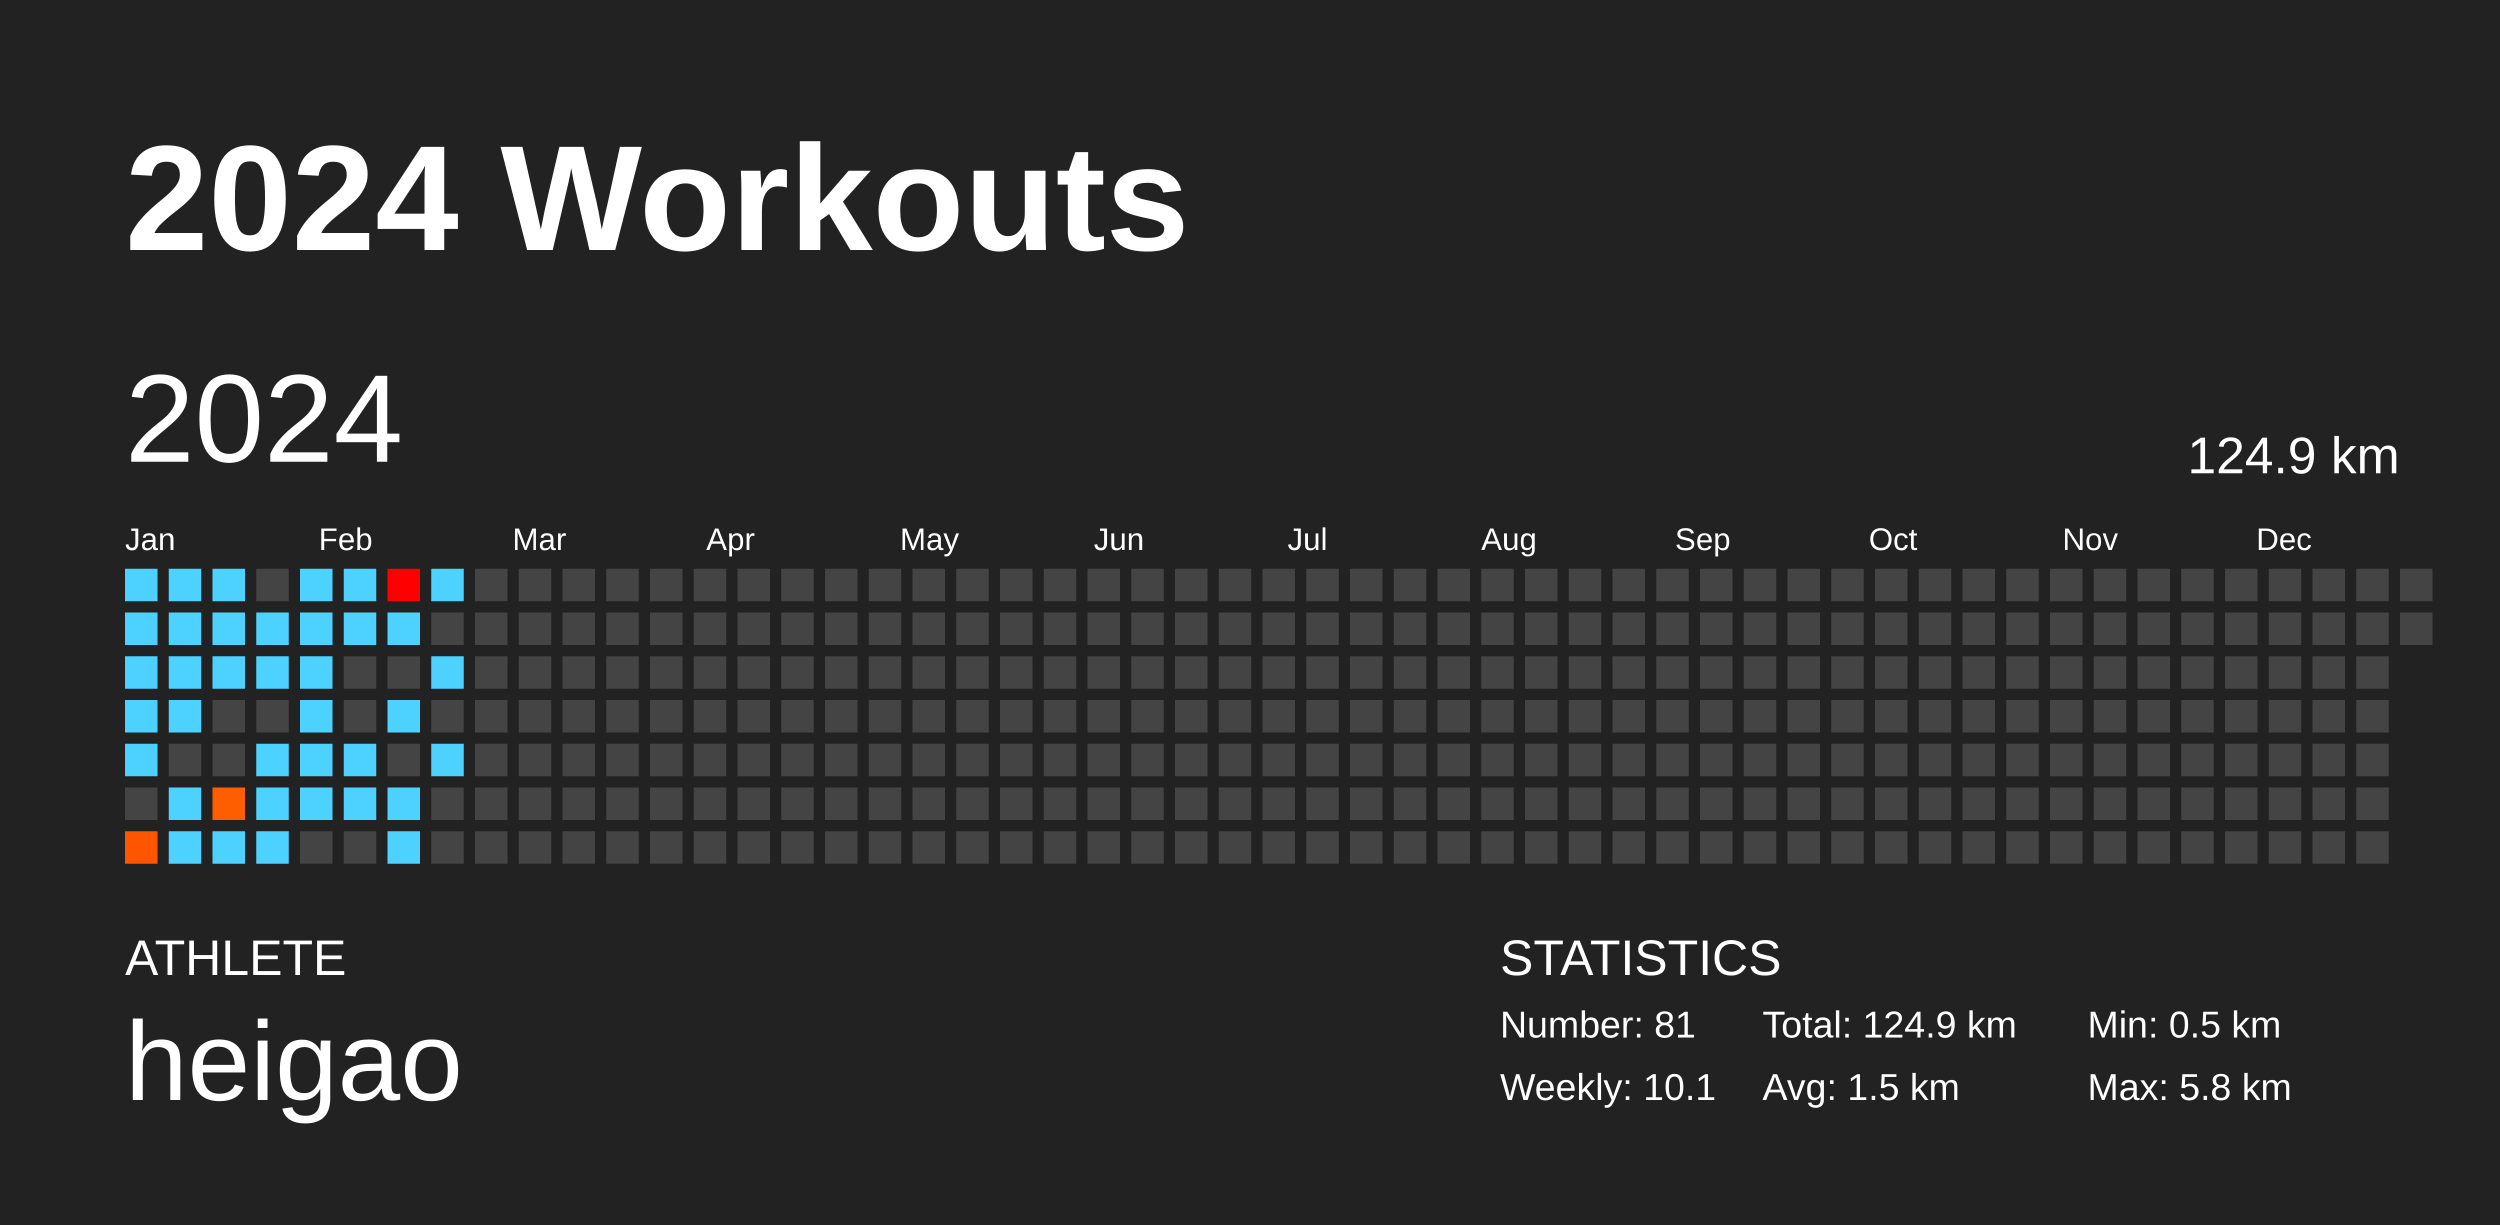
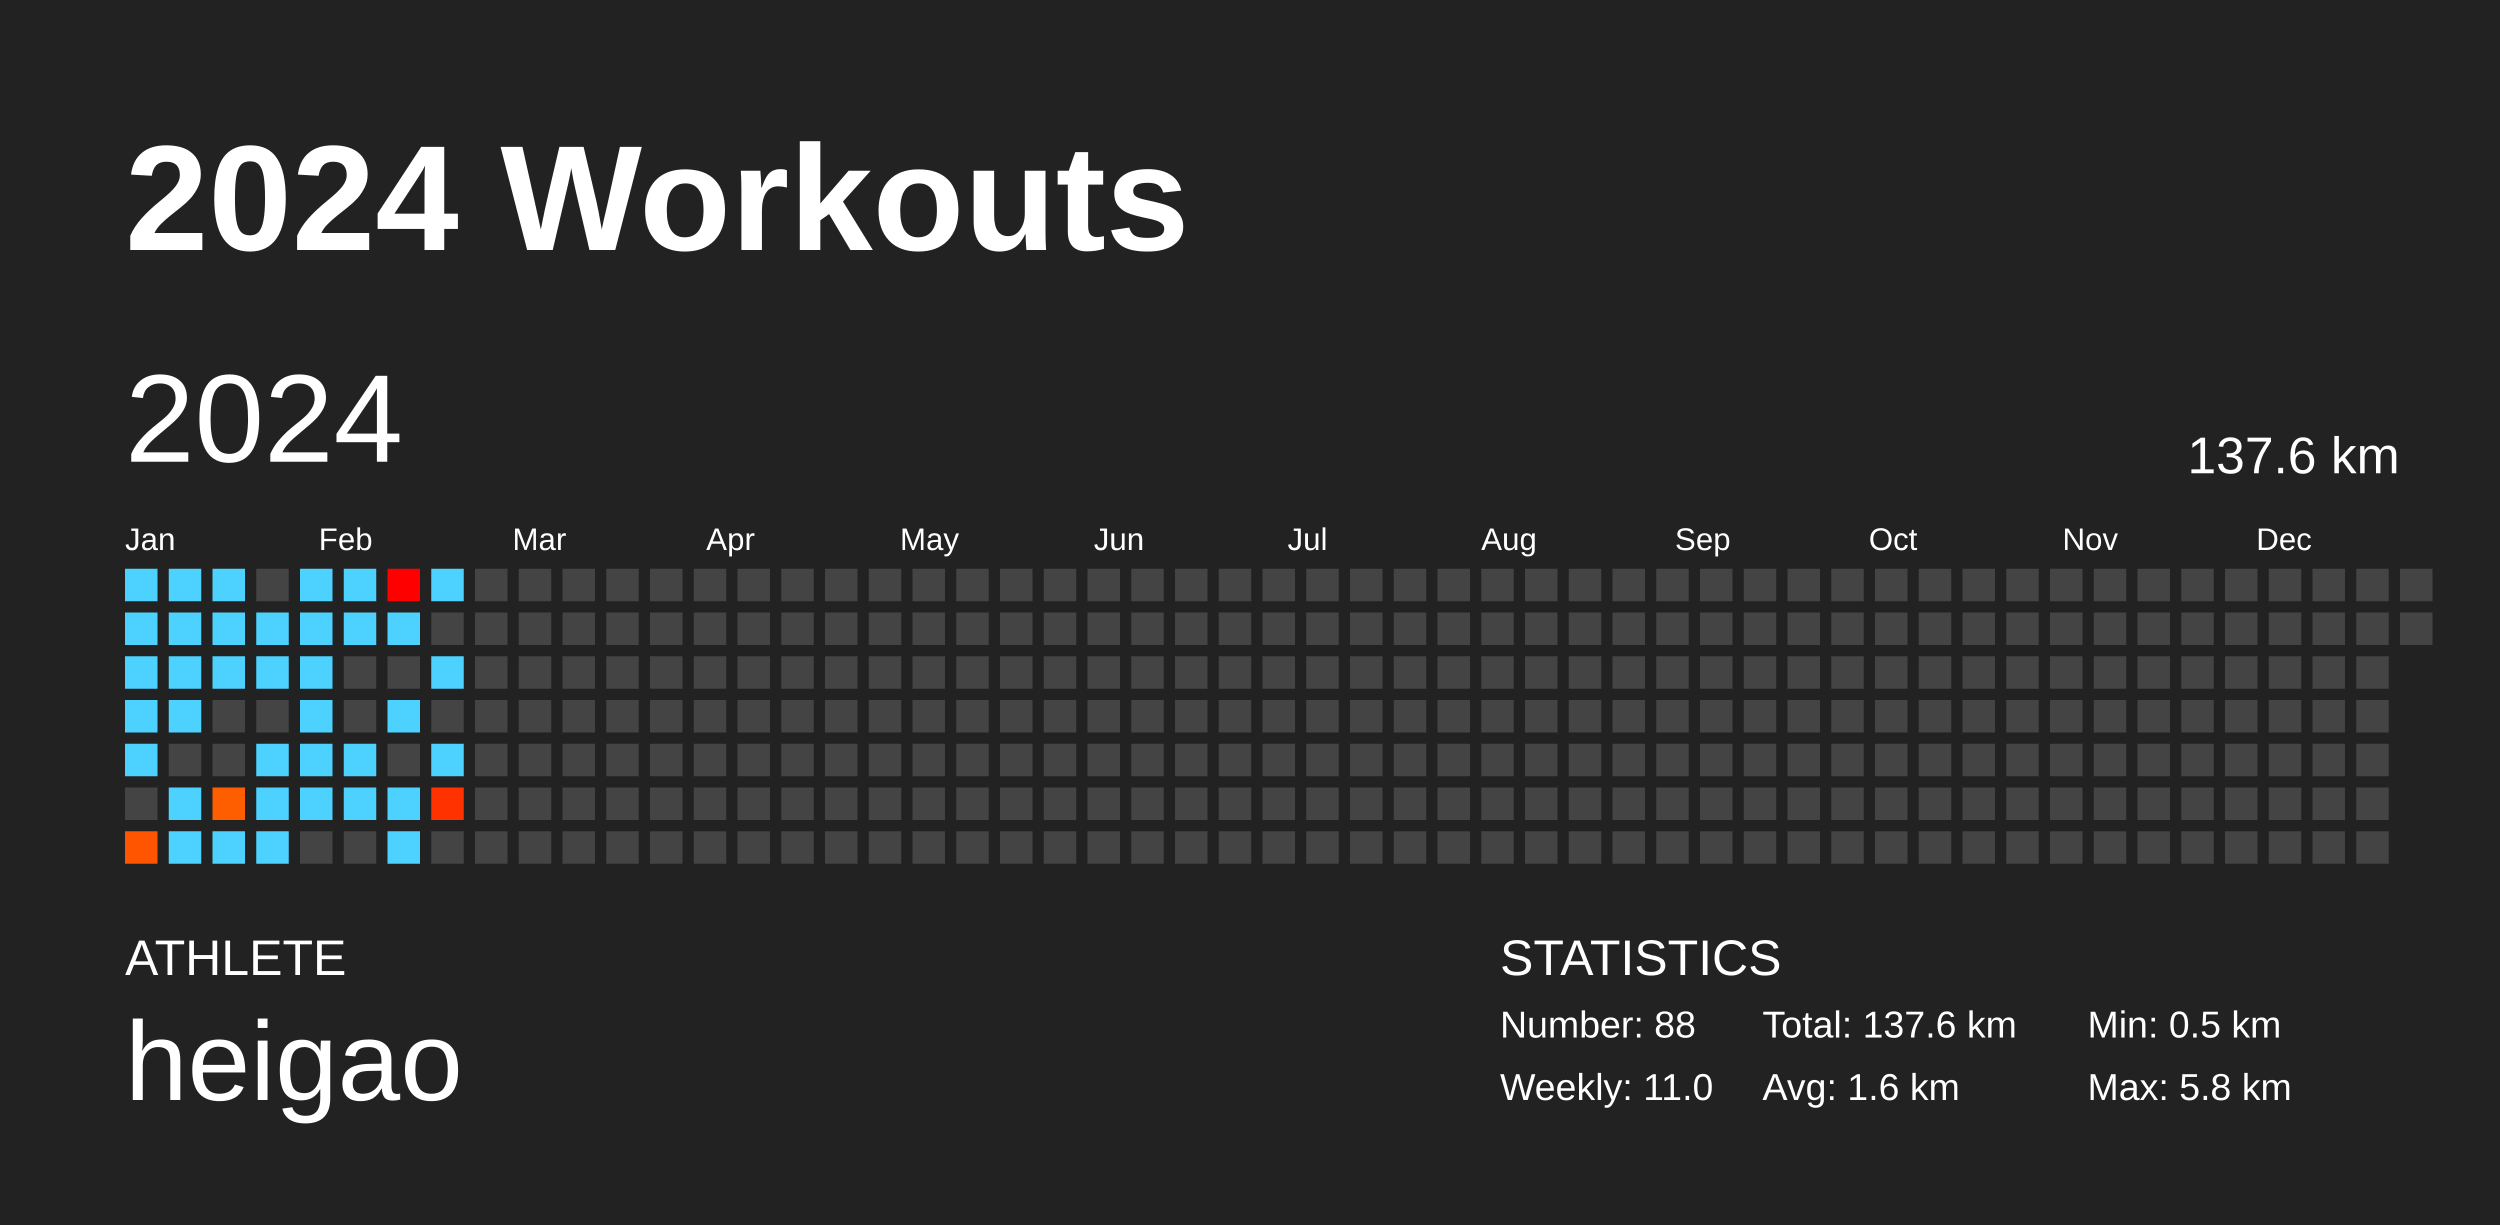
<svg xmlns="http://www.w3.org/2000/svg" baseProfile="full" height="98mm" version="1.1" viewBox="0,0,200,98" width="200mm">
  <defs />
  <rect fill="#222222" height="98" width="200" x="0" y="0" />
  <text fill="#FFFFFF" style="font-size:12px; font-family:Arial; font-weight:bold;" x="10" y="20">2024 Workouts</text>
  <text fill="#FFFFFF" style="font-size:4px; font-family:Arial" x="10" y="78">ATHLETE</text>
  <text fill="#FFFFFF" style="font-size:9px; font-family:Arial" x="10" y="88">heigao</text>
  <text fill="#FFFFFF" style="font-size:4px; font-family:Arial" x="120" y="78">STATISTICS</text>
-   <text fill="#FFFFFF" style="font-size:3px; font-family:Arial" x="120" y="83">Number: 81</text>
-   <text fill="#FFFFFF" style="font-size:3px; font-family:Arial" x="120" y="88">Weekly: 10.1</text>
-   <text fill="#FFFFFF" style="font-size:3px; font-family:Arial" x="141" y="83">Total: 124.9 km</text>
-   <text fill="#FFFFFF" style="font-size:3px; font-family:Arial" x="141" y="88">Avg: 1.5 km</text>
+   <text fill="#FFFFFF" style="font-size:3px; font-family:Arial" x="120" y="83">Number: 88</text>
+   <text fill="#FFFFFF" style="font-size:3px; font-family:Arial" x="120" y="88">Weekly: 11.0</text>
+   <text fill="#FFFFFF" style="font-size:3px; font-family:Arial" x="141" y="83">Total: 137.6 km</text>
+   <text fill="#FFFFFF" style="font-size:3px; font-family:Arial" x="141" y="88">Avg: 1.6 km</text>
  <text fill="#FFFFFF" style="font-size:3px; font-family:Arial" x="167" y="83">Min: 0.5 km</text>
  <text fill="#FFFFFF" style="font-size:3px; font-family:Arial" x="167" y="88">Max: 5.8 km</text>
  <text dominant-baseline="hanging" fill="#FFFFFF" style="font-size:10.0px; font-family:Arial;" x="10" y="30">2024</text>
-   <text dominant-baseline="hanging" fill="#FFFFFF" style="font-size:4.125px; font-family:Arial;" x="175" y="35">124.9 km</text>
+   <text dominant-baseline="hanging" fill="#FFFFFF" style="font-size:4.125px; font-family:Arial;" x="175" y="35">137.6 km</text>
  <text fill="#FFFFFF" style="font-size:2.5px; font-family:Arial" x="10.0" y="44">Jan</text>
  <text fill="#FFFFFF" style="font-size:2.5px; font-family:Arial" x="25.5" y="44">Feb</text>
  <text fill="#FFFFFF" style="font-size:2.5px; font-family:Arial" x="41.0" y="44">Mar</text>
  <text fill="#FFFFFF" style="font-size:2.5px; font-family:Arial" x="56.5" y="44">Apr</text>
  <text fill="#FFFFFF" style="font-size:2.5px; font-family:Arial" x="72.0" y="44">May</text>
  <text fill="#FFFFFF" style="font-size:2.5px; font-family:Arial" x="87.5" y="44">Jun</text>
  <text fill="#FFFFFF" style="font-size:2.5px; font-family:Arial" x="103.0" y="44">Jul</text>
  <text fill="#FFFFFF" style="font-size:2.5px; font-family:Arial" x="118.5" y="44">Aug</text>
  <text fill="#FFFFFF" style="font-size:2.5px; font-family:Arial" x="134.0" y="44">Sep</text>
  <text fill="#FFFFFF" style="font-size:2.5px; font-family:Arial" x="149.5" y="44">Oct</text>
  <text fill="#FFFFFF" style="font-size:2.5px; font-family:Arial" x="165.0" y="44">Nov</text>
  <text fill="#FFFFFF" style="font-size:2.5px; font-family:Arial" x="180.5" y="44">Dec</text>
  <rect fill="#4dd2ff" height="2.6" width="2.6" x="10.0" y="45.5" />
  <rect fill="#4dd2ff" height="2.6" width="2.6" x="10.0" y="49.0" />
  <rect fill="#4dd2ff" height="2.6" width="2.6" x="10.0" y="52.5" />
  <rect fill="#4dd2ff" height="2.6" width="2.6" x="10.0" y="56.0" />
  <rect fill="#4dd2ff" height="2.6" width="2.6" x="10.0" y="59.5" />
  <rect fill="#444444" height="2.6" width="2.6" x="10.0" y="63.0" />
  <rect fill="#ff5400" height="2.6" width="2.6" x="10.0" y="66.5" />
  <rect fill="#4dd2ff" height="2.6" width="2.6" x="13.5" y="45.5" />
  <rect fill="#4dd2ff" height="2.6" width="2.6" x="13.5" y="49.0" />
  <rect fill="#4dd2ff" height="2.6" width="2.6" x="13.5" y="52.5" />
  <rect fill="#4dd2ff" height="2.6" width="2.6" x="13.5" y="56.0" />
  <rect fill="#444444" height="2.6" width="2.6" x="13.5" y="59.5" />
  <rect fill="#4dd2ff" height="2.6" width="2.6" x="13.5" y="63.0" />
  <rect fill="#4dd2ff" height="2.6" width="2.6" x="13.5" y="66.5" />
  <rect fill="#4dd2ff" height="2.6" width="2.6" x="17.0" y="45.5" />
  <rect fill="#4dd2ff" height="2.6" width="2.6" x="17.0" y="49.0" />
  <rect fill="#4dd2ff" height="2.6" width="2.6" x="17.0" y="52.5" />
  <rect fill="#444444" height="2.6" width="2.6" x="17.0" y="56.0" />
  <rect fill="#444444" height="2.6" width="2.6" x="17.0" y="59.5" />
  <rect fill="#ff5e00" height="2.6" width="2.6" x="17.0" y="63.0" />
  <rect fill="#4dd2ff" height="2.6" width="2.6" x="17.0" y="66.5" />
  <rect fill="#444444" height="2.6" width="2.6" x="20.5" y="45.5" />
  <rect fill="#4dd2ff" height="2.6" width="2.6" x="20.5" y="49.0" />
  <rect fill="#4dd2ff" height="2.6" width="2.6" x="20.5" y="52.5" />
  <rect fill="#444444" height="2.6" width="2.6" x="20.5" y="56.0" />
  <rect fill="#4dd2ff" height="2.6" width="2.6" x="20.5" y="59.5" />
  <rect fill="#4dd2ff" height="2.6" width="2.6" x="20.5" y="63.0" />
  <rect fill="#4dd2ff" height="2.6" width="2.6" x="20.5" y="66.5" />
  <rect fill="#4dd2ff" height="2.6" width="2.6" x="24.0" y="45.5" />
  <rect fill="#4dd2ff" height="2.6" width="2.6" x="24.0" y="49.0" />
  <rect fill="#4dd2ff" height="2.6" width="2.6" x="24.0" y="52.5" />
  <rect fill="#4dd2ff" height="2.6" width="2.6" x="24.0" y="56.0" />
  <rect fill="#4dd2ff" height="2.6" width="2.6" x="24.0" y="59.5" />
  <rect fill="#4dd2ff" height="2.6" width="2.6" x="24.0" y="63.0" />
  <rect fill="#444444" height="2.6" width="2.6" x="24.0" y="66.5" />
  <rect fill="#4dd2ff" height="2.6" width="2.6" x="27.5" y="45.5" />
  <rect fill="#4dd2ff" height="2.6" width="2.6" x="27.5" y="49.0" />
  <rect fill="#444444" height="2.6" width="2.6" x="27.5" y="52.5" />
  <rect fill="#444444" height="2.6" width="2.6" x="27.5" y="56.0" />
  <rect fill="#4dd2ff" height="2.6" width="2.6" x="27.5" y="59.5" />
  <rect fill="#4dd2ff" height="2.6" width="2.6" x="27.5" y="63.0" />
  <rect fill="#444444" height="2.6" width="2.6" x="27.5" y="66.5" />
  <rect fill="#ff0000" height="2.6" width="2.6" x="31.0" y="45.5" />
  <rect fill="#4dd2ff" height="2.6" width="2.6" x="31.0" y="49.0" />
  <rect fill="#444444" height="2.6" width="2.6" x="31.0" y="52.5" />
  <rect fill="#4dd2ff" height="2.6" width="2.6" x="31.0" y="56.0" />
  <rect fill="#444444" height="2.6" width="2.6" x="31.0" y="59.5" />
  <rect fill="#4dd2ff" height="2.6" width="2.6" x="31.0" y="63.0" />
  <rect fill="#4dd2ff" height="2.6" width="2.6" x="31.0" y="66.5" />
  <rect fill="#4dd2ff" height="2.6" width="2.6" x="34.5" y="45.5" />
  <rect fill="#444444" height="2.6" width="2.6" x="34.5" y="49.0" />
  <rect fill="#4dd2ff" height="2.6" width="2.6" x="34.5" y="52.5" />
  <rect fill="#444444" height="2.6" width="2.6" x="34.5" y="56.0" />
  <rect fill="#4dd2ff" height="2.6" width="2.6" x="34.5" y="59.5" />
-   <rect fill="#444444" height="2.6" width="2.6" x="34.5" y="63.0" />
+   <rect fill="#ff3200" height="2.6" width="2.6" x="34.5" y="63.0" />
  <rect fill="#444444" height="2.6" width="2.6" x="34.5" y="66.5" />
  <rect fill="#444444" height="2.6" width="2.6" x="38.0" y="45.5" />
  <rect fill="#444444" height="2.6" width="2.6" x="38.0" y="49.0" />
  <rect fill="#444444" height="2.6" width="2.6" x="38.0" y="52.5" />
  <rect fill="#444444" height="2.6" width="2.6" x="38.0" y="56.0" />
  <rect fill="#444444" height="2.6" width="2.6" x="38.0" y="59.5" />
  <rect fill="#444444" height="2.6" width="2.6" x="38.0" y="63.0" />
  <rect fill="#444444" height="2.6" width="2.6" x="38.0" y="66.5" />
  <rect fill="#444444" height="2.6" width="2.6" x="41.5" y="45.5" />
  <rect fill="#444444" height="2.6" width="2.6" x="41.5" y="49.0" />
  <rect fill="#444444" height="2.6" width="2.6" x="41.5" y="52.5" />
  <rect fill="#444444" height="2.6" width="2.6" x="41.5" y="56.0" />
  <rect fill="#444444" height="2.6" width="2.6" x="41.5" y="59.5" />
  <rect fill="#444444" height="2.6" width="2.6" x="41.5" y="63.0" />
  <rect fill="#444444" height="2.6" width="2.6" x="41.5" y="66.5" />
  <rect fill="#444444" height="2.6" width="2.6" x="45.0" y="45.5" />
  <rect fill="#444444" height="2.6" width="2.6" x="45.0" y="49.0" />
  <rect fill="#444444" height="2.6" width="2.6" x="45.0" y="52.5" />
  <rect fill="#444444" height="2.6" width="2.6" x="45.0" y="56.0" />
  <rect fill="#444444" height="2.6" width="2.6" x="45.0" y="59.5" />
  <rect fill="#444444" height="2.6" width="2.6" x="45.0" y="63.0" />
  <rect fill="#444444" height="2.6" width="2.6" x="45.0" y="66.5" />
  <rect fill="#444444" height="2.6" width="2.6" x="48.5" y="45.5" />
  <rect fill="#444444" height="2.6" width="2.6" x="48.5" y="49.0" />
  <rect fill="#444444" height="2.6" width="2.6" x="48.5" y="52.5" />
  <rect fill="#444444" height="2.6" width="2.6" x="48.5" y="56.0" />
  <rect fill="#444444" height="2.6" width="2.6" x="48.5" y="59.5" />
  <rect fill="#444444" height="2.6" width="2.6" x="48.5" y="63.0" />
  <rect fill="#444444" height="2.6" width="2.6" x="48.5" y="66.5" />
  <rect fill="#444444" height="2.6" width="2.6" x="52.0" y="45.5" />
  <rect fill="#444444" height="2.6" width="2.6" x="52.0" y="49.0" />
  <rect fill="#444444" height="2.6" width="2.6" x="52.0" y="52.5" />
  <rect fill="#444444" height="2.6" width="2.6" x="52.0" y="56.0" />
  <rect fill="#444444" height="2.6" width="2.6" x="52.0" y="59.5" />
  <rect fill="#444444" height="2.6" width="2.6" x="52.0" y="63.0" />
  <rect fill="#444444" height="2.6" width="2.6" x="52.0" y="66.5" />
  <rect fill="#444444" height="2.6" width="2.6" x="55.5" y="45.5" />
  <rect fill="#444444" height="2.6" width="2.6" x="55.5" y="49.0" />
  <rect fill="#444444" height="2.6" width="2.6" x="55.5" y="52.5" />
  <rect fill="#444444" height="2.6" width="2.6" x="55.5" y="56.0" />
  <rect fill="#444444" height="2.6" width="2.6" x="55.5" y="59.5" />
  <rect fill="#444444" height="2.6" width="2.6" x="55.5" y="63.0" />
  <rect fill="#444444" height="2.6" width="2.6" x="55.5" y="66.5" />
  <rect fill="#444444" height="2.6" width="2.6" x="59.0" y="45.5" />
  <rect fill="#444444" height="2.6" width="2.6" x="59.0" y="49.0" />
  <rect fill="#444444" height="2.6" width="2.6" x="59.0" y="52.5" />
  <rect fill="#444444" height="2.6" width="2.6" x="59.0" y="56.0" />
  <rect fill="#444444" height="2.6" width="2.6" x="59.0" y="59.5" />
  <rect fill="#444444" height="2.6" width="2.6" x="59.0" y="63.0" />
  <rect fill="#444444" height="2.6" width="2.6" x="59.0" y="66.5" />
  <rect fill="#444444" height="2.6" width="2.6" x="62.5" y="45.5" />
  <rect fill="#444444" height="2.6" width="2.6" x="62.5" y="49.0" />
  <rect fill="#444444" height="2.6" width="2.6" x="62.5" y="52.5" />
  <rect fill="#444444" height="2.6" width="2.6" x="62.5" y="56.0" />
  <rect fill="#444444" height="2.6" width="2.6" x="62.5" y="59.5" />
  <rect fill="#444444" height="2.6" width="2.6" x="62.5" y="63.0" />
  <rect fill="#444444" height="2.6" width="2.6" x="62.5" y="66.5" />
  <rect fill="#444444" height="2.6" width="2.6" x="66.0" y="45.5" />
  <rect fill="#444444" height="2.6" width="2.6" x="66.0" y="49.0" />
  <rect fill="#444444" height="2.6" width="2.6" x="66.0" y="52.5" />
  <rect fill="#444444" height="2.6" width="2.6" x="66.0" y="56.0" />
  <rect fill="#444444" height="2.6" width="2.6" x="66.0" y="59.5" />
  <rect fill="#444444" height="2.6" width="2.6" x="66.0" y="63.0" />
  <rect fill="#444444" height="2.6" width="2.6" x="66.0" y="66.5" />
  <rect fill="#444444" height="2.6" width="2.6" x="69.5" y="45.5" />
  <rect fill="#444444" height="2.6" width="2.6" x="69.5" y="49.0" />
  <rect fill="#444444" height="2.6" width="2.6" x="69.5" y="52.5" />
  <rect fill="#444444" height="2.6" width="2.6" x="69.5" y="56.0" />
  <rect fill="#444444" height="2.6" width="2.6" x="69.5" y="59.5" />
  <rect fill="#444444" height="2.6" width="2.6" x="69.5" y="63.0" />
  <rect fill="#444444" height="2.6" width="2.6" x="69.5" y="66.5" />
  <rect fill="#444444" height="2.6" width="2.6" x="73.0" y="45.5" />
  <rect fill="#444444" height="2.6" width="2.6" x="73.0" y="49.0" />
  <rect fill="#444444" height="2.6" width="2.6" x="73.0" y="52.5" />
  <rect fill="#444444" height="2.6" width="2.6" x="73.0" y="56.0" />
  <rect fill="#444444" height="2.6" width="2.6" x="73.0" y="59.5" />
  <rect fill="#444444" height="2.6" width="2.6" x="73.0" y="63.0" />
  <rect fill="#444444" height="2.6" width="2.6" x="73.0" y="66.5" />
  <rect fill="#444444" height="2.6" width="2.6" x="76.5" y="45.5" />
  <rect fill="#444444" height="2.6" width="2.6" x="76.5" y="49.0" />
  <rect fill="#444444" height="2.6" width="2.6" x="76.5" y="52.5" />
  <rect fill="#444444" height="2.6" width="2.6" x="76.5" y="56.0" />
  <rect fill="#444444" height="2.6" width="2.6" x="76.5" y="59.5" />
  <rect fill="#444444" height="2.6" width="2.6" x="76.5" y="63.0" />
  <rect fill="#444444" height="2.6" width="2.6" x="76.5" y="66.5" />
  <rect fill="#444444" height="2.6" width="2.6" x="80.0" y="45.5" />
  <rect fill="#444444" height="2.6" width="2.6" x="80.0" y="49.0" />
  <rect fill="#444444" height="2.6" width="2.6" x="80.0" y="52.5" />
  <rect fill="#444444" height="2.6" width="2.6" x="80.0" y="56.0" />
  <rect fill="#444444" height="2.6" width="2.6" x="80.0" y="59.5" />
  <rect fill="#444444" height="2.6" width="2.6" x="80.0" y="63.0" />
  <rect fill="#444444" height="2.6" width="2.6" x="80.0" y="66.5" />
  <rect fill="#444444" height="2.6" width="2.6" x="83.5" y="45.5" />
  <rect fill="#444444" height="2.6" width="2.6" x="83.5" y="49.0" />
  <rect fill="#444444" height="2.6" width="2.6" x="83.5" y="52.5" />
  <rect fill="#444444" height="2.6" width="2.6" x="83.5" y="56.0" />
  <rect fill="#444444" height="2.6" width="2.6" x="83.5" y="59.5" />
  <rect fill="#444444" height="2.6" width="2.6" x="83.5" y="63.0" />
  <rect fill="#444444" height="2.6" width="2.6" x="83.5" y="66.5" />
  <rect fill="#444444" height="2.6" width="2.6" x="87.0" y="45.5" />
  <rect fill="#444444" height="2.6" width="2.6" x="87.0" y="49.0" />
  <rect fill="#444444" height="2.6" width="2.6" x="87.0" y="52.5" />
  <rect fill="#444444" height="2.6" width="2.6" x="87.0" y="56.0" />
  <rect fill="#444444" height="2.6" width="2.6" x="87.0" y="59.5" />
  <rect fill="#444444" height="2.6" width="2.6" x="87.0" y="63.0" />
  <rect fill="#444444" height="2.6" width="2.6" x="87.0" y="66.5" />
  <rect fill="#444444" height="2.6" width="2.6" x="90.5" y="45.5" />
  <rect fill="#444444" height="2.6" width="2.6" x="90.5" y="49.0" />
  <rect fill="#444444" height="2.6" width="2.6" x="90.5" y="52.5" />
  <rect fill="#444444" height="2.6" width="2.6" x="90.5" y="56.0" />
  <rect fill="#444444" height="2.6" width="2.6" x="90.5" y="59.5" />
  <rect fill="#444444" height="2.6" width="2.6" x="90.5" y="63.0" />
  <rect fill="#444444" height="2.6" width="2.6" x="90.5" y="66.5" />
  <rect fill="#444444" height="2.6" width="2.6" x="94.0" y="45.5" />
  <rect fill="#444444" height="2.6" width="2.6" x="94.0" y="49.0" />
  <rect fill="#444444" height="2.6" width="2.6" x="94.0" y="52.5" />
  <rect fill="#444444" height="2.6" width="2.6" x="94.0" y="56.0" />
  <rect fill="#444444" height="2.6" width="2.6" x="94.0" y="59.5" />
  <rect fill="#444444" height="2.6" width="2.6" x="94.0" y="63.0" />
  <rect fill="#444444" height="2.6" width="2.6" x="94.0" y="66.5" />
  <rect fill="#444444" height="2.6" width="2.6" x="97.5" y="45.5" />
  <rect fill="#444444" height="2.6" width="2.6" x="97.5" y="49.0" />
  <rect fill="#444444" height="2.6" width="2.6" x="97.5" y="52.5" />
  <rect fill="#444444" height="2.6" width="2.6" x="97.5" y="56.0" />
  <rect fill="#444444" height="2.6" width="2.6" x="97.5" y="59.5" />
  <rect fill="#444444" height="2.6" width="2.6" x="97.5" y="63.0" />
  <rect fill="#444444" height="2.6" width="2.6" x="97.5" y="66.5" />
  <rect fill="#444444" height="2.6" width="2.6" x="101.0" y="45.5" />
  <rect fill="#444444" height="2.6" width="2.6" x="101.0" y="49.0" />
  <rect fill="#444444" height="2.6" width="2.6" x="101.0" y="52.5" />
  <rect fill="#444444" height="2.6" width="2.6" x="101.0" y="56.0" />
  <rect fill="#444444" height="2.6" width="2.6" x="101.0" y="59.5" />
  <rect fill="#444444" height="2.6" width="2.6" x="101.0" y="63.0" />
  <rect fill="#444444" height="2.6" width="2.6" x="101.0" y="66.5" />
  <rect fill="#444444" height="2.6" width="2.6" x="104.5" y="45.5" />
  <rect fill="#444444" height="2.6" width="2.6" x="104.5" y="49.0" />
  <rect fill="#444444" height="2.6" width="2.6" x="104.5" y="52.5" />
  <rect fill="#444444" height="2.6" width="2.6" x="104.5" y="56.0" />
  <rect fill="#444444" height="2.6" width="2.6" x="104.5" y="59.5" />
  <rect fill="#444444" height="2.6" width="2.6" x="104.5" y="63.0" />
  <rect fill="#444444" height="2.6" width="2.6" x="104.5" y="66.5" />
  <rect fill="#444444" height="2.6" width="2.6" x="108.0" y="45.5" />
  <rect fill="#444444" height="2.6" width="2.6" x="108.0" y="49.0" />
  <rect fill="#444444" height="2.6" width="2.6" x="108.0" y="52.5" />
  <rect fill="#444444" height="2.6" width="2.6" x="108.0" y="56.0" />
  <rect fill="#444444" height="2.6" width="2.6" x="108.0" y="59.5" />
  <rect fill="#444444" height="2.6" width="2.6" x="108.0" y="63.0" />
  <rect fill="#444444" height="2.6" width="2.6" x="108.0" y="66.5" />
  <rect fill="#444444" height="2.6" width="2.6" x="111.5" y="45.5" />
  <rect fill="#444444" height="2.6" width="2.6" x="111.5" y="49.0" />
  <rect fill="#444444" height="2.6" width="2.6" x="111.5" y="52.5" />
  <rect fill="#444444" height="2.6" width="2.6" x="111.5" y="56.0" />
  <rect fill="#444444" height="2.6" width="2.6" x="111.5" y="59.5" />
  <rect fill="#444444" height="2.6" width="2.6" x="111.5" y="63.0" />
  <rect fill="#444444" height="2.6" width="2.6" x="111.5" y="66.5" />
  <rect fill="#444444" height="2.6" width="2.6" x="115.0" y="45.5" />
  <rect fill="#444444" height="2.6" width="2.6" x="115.0" y="49.0" />
  <rect fill="#444444" height="2.6" width="2.6" x="115.0" y="52.5" />
  <rect fill="#444444" height="2.6" width="2.6" x="115.0" y="56.0" />
  <rect fill="#444444" height="2.6" width="2.6" x="115.0" y="59.5" />
  <rect fill="#444444" height="2.6" width="2.6" x="115.0" y="63.0" />
  <rect fill="#444444" height="2.6" width="2.6" x="115.0" y="66.5" />
  <rect fill="#444444" height="2.6" width="2.6" x="118.5" y="45.5" />
  <rect fill="#444444" height="2.6" width="2.6" x="118.5" y="49.0" />
  <rect fill="#444444" height="2.6" width="2.6" x="118.5" y="52.5" />
  <rect fill="#444444" height="2.6" width="2.6" x="118.5" y="56.0" />
  <rect fill="#444444" height="2.6" width="2.6" x="118.5" y="59.5" />
  <rect fill="#444444" height="2.6" width="2.6" x="118.5" y="63.0" />
  <rect fill="#444444" height="2.6" width="2.6" x="118.5" y="66.5" />
  <rect fill="#444444" height="2.6" width="2.6" x="122.0" y="45.5" />
  <rect fill="#444444" height="2.6" width="2.6" x="122.0" y="49.0" />
  <rect fill="#444444" height="2.6" width="2.6" x="122.0" y="52.5" />
  <rect fill="#444444" height="2.6" width="2.6" x="122.0" y="56.0" />
  <rect fill="#444444" height="2.6" width="2.6" x="122.0" y="59.5" />
  <rect fill="#444444" height="2.6" width="2.6" x="122.0" y="63.0" />
  <rect fill="#444444" height="2.6" width="2.6" x="122.0" y="66.5" />
  <rect fill="#444444" height="2.6" width="2.6" x="125.5" y="45.5" />
  <rect fill="#444444" height="2.6" width="2.6" x="125.5" y="49.0" />
  <rect fill="#444444" height="2.6" width="2.6" x="125.5" y="52.5" />
  <rect fill="#444444" height="2.6" width="2.6" x="125.5" y="56.0" />
  <rect fill="#444444" height="2.6" width="2.6" x="125.5" y="59.5" />
  <rect fill="#444444" height="2.6" width="2.6" x="125.5" y="63.0" />
  <rect fill="#444444" height="2.6" width="2.6" x="125.5" y="66.5" />
  <rect fill="#444444" height="2.6" width="2.6" x="129.0" y="45.5" />
  <rect fill="#444444" height="2.6" width="2.6" x="129.0" y="49.0" />
  <rect fill="#444444" height="2.6" width="2.6" x="129.0" y="52.5" />
  <rect fill="#444444" height="2.6" width="2.6" x="129.0" y="56.0" />
  <rect fill="#444444" height="2.6" width="2.6" x="129.0" y="59.5" />
  <rect fill="#444444" height="2.6" width="2.6" x="129.0" y="63.0" />
  <rect fill="#444444" height="2.6" width="2.6" x="129.0" y="66.5" />
  <rect fill="#444444" height="2.6" width="2.6" x="132.5" y="45.5" />
  <rect fill="#444444" height="2.6" width="2.6" x="132.5" y="49.0" />
  <rect fill="#444444" height="2.6" width="2.6" x="132.5" y="52.5" />
  <rect fill="#444444" height="2.6" width="2.6" x="132.5" y="56.0" />
  <rect fill="#444444" height="2.6" width="2.6" x="132.5" y="59.5" />
  <rect fill="#444444" height="2.6" width="2.6" x="132.5" y="63.0" />
  <rect fill="#444444" height="2.6" width="2.6" x="132.5" y="66.5" />
  <rect fill="#444444" height="2.6" width="2.6" x="136.0" y="45.5" />
  <rect fill="#444444" height="2.6" width="2.6" x="136.0" y="49.0" />
  <rect fill="#444444" height="2.6" width="2.6" x="136.0" y="52.5" />
  <rect fill="#444444" height="2.6" width="2.6" x="136.0" y="56.0" />
  <rect fill="#444444" height="2.6" width="2.6" x="136.0" y="59.5" />
  <rect fill="#444444" height="2.6" width="2.6" x="136.0" y="63.0" />
  <rect fill="#444444" height="2.6" width="2.6" x="136.0" y="66.5" />
  <rect fill="#444444" height="2.6" width="2.6" x="139.5" y="45.5" />
  <rect fill="#444444" height="2.6" width="2.6" x="139.5" y="49.0" />
  <rect fill="#444444" height="2.6" width="2.6" x="139.5" y="52.5" />
  <rect fill="#444444" height="2.6" width="2.6" x="139.5" y="56.0" />
  <rect fill="#444444" height="2.6" width="2.6" x="139.5" y="59.5" />
  <rect fill="#444444" height="2.6" width="2.6" x="139.5" y="63.0" />
  <rect fill="#444444" height="2.6" width="2.6" x="139.5" y="66.5" />
  <rect fill="#444444" height="2.6" width="2.6" x="143.0" y="45.5" />
  <rect fill="#444444" height="2.6" width="2.6" x="143.0" y="49.0" />
  <rect fill="#444444" height="2.6" width="2.6" x="143.0" y="52.5" />
  <rect fill="#444444" height="2.6" width="2.6" x="143.0" y="56.0" />
  <rect fill="#444444" height="2.6" width="2.6" x="143.0" y="59.5" />
  <rect fill="#444444" height="2.6" width="2.6" x="143.0" y="63.0" />
  <rect fill="#444444" height="2.6" width="2.6" x="143.0" y="66.5" />
  <rect fill="#444444" height="2.6" width="2.6" x="146.5" y="45.5" />
  <rect fill="#444444" height="2.6" width="2.6" x="146.5" y="49.0" />
  <rect fill="#444444" height="2.6" width="2.6" x="146.5" y="52.5" />
  <rect fill="#444444" height="2.6" width="2.6" x="146.5" y="56.0" />
  <rect fill="#444444" height="2.6" width="2.6" x="146.5" y="59.5" />
  <rect fill="#444444" height="2.6" width="2.6" x="146.5" y="63.0" />
  <rect fill="#444444" height="2.6" width="2.6" x="146.5" y="66.5" />
  <rect fill="#444444" height="2.6" width="2.6" x="150.0" y="45.5" />
  <rect fill="#444444" height="2.6" width="2.6" x="150.0" y="49.0" />
  <rect fill="#444444" height="2.6" width="2.6" x="150.0" y="52.5" />
  <rect fill="#444444" height="2.6" width="2.6" x="150.0" y="56.0" />
  <rect fill="#444444" height="2.6" width="2.6" x="150.0" y="59.5" />
  <rect fill="#444444" height="2.6" width="2.6" x="150.0" y="63.0" />
  <rect fill="#444444" height="2.6" width="2.6" x="150.0" y="66.5" />
  <rect fill="#444444" height="2.6" width="2.6" x="153.5" y="45.5" />
  <rect fill="#444444" height="2.6" width="2.6" x="153.5" y="49.0" />
  <rect fill="#444444" height="2.6" width="2.6" x="153.5" y="52.5" />
  <rect fill="#444444" height="2.6" width="2.6" x="153.5" y="56.0" />
  <rect fill="#444444" height="2.6" width="2.6" x="153.5" y="59.5" />
  <rect fill="#444444" height="2.6" width="2.6" x="153.5" y="63.0" />
  <rect fill="#444444" height="2.6" width="2.6" x="153.5" y="66.5" />
  <rect fill="#444444" height="2.6" width="2.6" x="157.0" y="45.5" />
  <rect fill="#444444" height="2.6" width="2.6" x="157.0" y="49.0" />
  <rect fill="#444444" height="2.6" width="2.6" x="157.0" y="52.5" />
  <rect fill="#444444" height="2.6" width="2.6" x="157.0" y="56.0" />
  <rect fill="#444444" height="2.6" width="2.6" x="157.0" y="59.5" />
  <rect fill="#444444" height="2.6" width="2.6" x="157.0" y="63.0" />
  <rect fill="#444444" height="2.6" width="2.6" x="157.0" y="66.5" />
  <rect fill="#444444" height="2.6" width="2.6" x="160.5" y="45.5" />
  <rect fill="#444444" height="2.6" width="2.6" x="160.5" y="49.0" />
  <rect fill="#444444" height="2.6" width="2.6" x="160.5" y="52.5" />
  <rect fill="#444444" height="2.6" width="2.6" x="160.5" y="56.0" />
  <rect fill="#444444" height="2.6" width="2.6" x="160.5" y="59.5" />
  <rect fill="#444444" height="2.6" width="2.6" x="160.5" y="63.0" />
  <rect fill="#444444" height="2.6" width="2.6" x="160.5" y="66.5" />
  <rect fill="#444444" height="2.6" width="2.6" x="164.0" y="45.5" />
  <rect fill="#444444" height="2.6" width="2.6" x="164.0" y="49.0" />
  <rect fill="#444444" height="2.6" width="2.6" x="164.0" y="52.5" />
  <rect fill="#444444" height="2.6" width="2.6" x="164.0" y="56.0" />
  <rect fill="#444444" height="2.6" width="2.6" x="164.0" y="59.5" />
  <rect fill="#444444" height="2.6" width="2.6" x="164.0" y="63.0" />
  <rect fill="#444444" height="2.6" width="2.6" x="164.0" y="66.5" />
  <rect fill="#444444" height="2.6" width="2.6" x="167.5" y="45.5" />
  <rect fill="#444444" height="2.6" width="2.6" x="167.5" y="49.0" />
  <rect fill="#444444" height="2.6" width="2.6" x="167.5" y="52.5" />
  <rect fill="#444444" height="2.6" width="2.6" x="167.5" y="56.0" />
  <rect fill="#444444" height="2.6" width="2.6" x="167.5" y="59.5" />
  <rect fill="#444444" height="2.6" width="2.6" x="167.5" y="63.0" />
  <rect fill="#444444" height="2.6" width="2.6" x="167.5" y="66.5" />
  <rect fill="#444444" height="2.6" width="2.6" x="171.0" y="45.5" />
  <rect fill="#444444" height="2.6" width="2.6" x="171.0" y="49.0" />
  <rect fill="#444444" height="2.6" width="2.6" x="171.0" y="52.5" />
  <rect fill="#444444" height="2.6" width="2.6" x="171.0" y="56.0" />
  <rect fill="#444444" height="2.6" width="2.6" x="171.0" y="59.5" />
  <rect fill="#444444" height="2.6" width="2.6" x="171.0" y="63.0" />
  <rect fill="#444444" height="2.6" width="2.6" x="171.0" y="66.5" />
  <rect fill="#444444" height="2.6" width="2.6" x="174.5" y="45.5" />
  <rect fill="#444444" height="2.6" width="2.6" x="174.5" y="49.0" />
  <rect fill="#444444" height="2.6" width="2.6" x="174.5" y="52.5" />
  <rect fill="#444444" height="2.6" width="2.6" x="174.5" y="56.0" />
  <rect fill="#444444" height="2.6" width="2.6" x="174.5" y="59.5" />
  <rect fill="#444444" height="2.6" width="2.6" x="174.5" y="63.0" />
  <rect fill="#444444" height="2.6" width="2.6" x="174.5" y="66.5" />
  <rect fill="#444444" height="2.6" width="2.6" x="178.0" y="45.5" />
  <rect fill="#444444" height="2.6" width="2.6" x="178.0" y="49.0" />
  <rect fill="#444444" height="2.6" width="2.6" x="178.0" y="52.5" />
  <rect fill="#444444" height="2.6" width="2.6" x="178.0" y="56.0" />
  <rect fill="#444444" height="2.6" width="2.6" x="178.0" y="59.5" />
  <rect fill="#444444" height="2.6" width="2.6" x="178.0" y="63.0" />
  <rect fill="#444444" height="2.6" width="2.6" x="178.0" y="66.5" />
  <rect fill="#444444" height="2.6" width="2.6" x="181.5" y="45.5" />
  <rect fill="#444444" height="2.6" width="2.6" x="181.5" y="49.0" />
  <rect fill="#444444" height="2.6" width="2.6" x="181.5" y="52.5" />
  <rect fill="#444444" height="2.6" width="2.6" x="181.5" y="56.0" />
  <rect fill="#444444" height="2.6" width="2.6" x="181.5" y="59.5" />
  <rect fill="#444444" height="2.6" width="2.6" x="181.5" y="63.0" />
  <rect fill="#444444" height="2.6" width="2.6" x="181.5" y="66.5" />
  <rect fill="#444444" height="2.6" width="2.6" x="185.0" y="45.5" />
  <rect fill="#444444" height="2.6" width="2.6" x="185.0" y="49.0" />
  <rect fill="#444444" height="2.6" width="2.6" x="185.0" y="52.5" />
  <rect fill="#444444" height="2.6" width="2.6" x="185.0" y="56.0" />
  <rect fill="#444444" height="2.6" width="2.6" x="185.0" y="59.5" />
  <rect fill="#444444" height="2.6" width="2.6" x="185.0" y="63.0" />
  <rect fill="#444444" height="2.6" width="2.6" x="185.0" y="66.5" />
  <rect fill="#444444" height="2.6" width="2.6" x="188.5" y="45.5" />
  <rect fill="#444444" height="2.6" width="2.6" x="188.5" y="49.0" />
  <rect fill="#444444" height="2.6" width="2.6" x="188.5" y="52.5" />
  <rect fill="#444444" height="2.6" width="2.6" x="188.5" y="56.0" />
  <rect fill="#444444" height="2.6" width="2.6" x="188.5" y="59.5" />
  <rect fill="#444444" height="2.6" width="2.6" x="188.5" y="63.0" />
  <rect fill="#444444" height="2.6" width="2.6" x="188.5" y="66.5" />
  <rect fill="#444444" height="2.6" width="2.6" x="192.0" y="45.5" />
  <rect fill="#444444" height="2.6" width="2.6" x="192.0" y="49.0" />
</svg>
